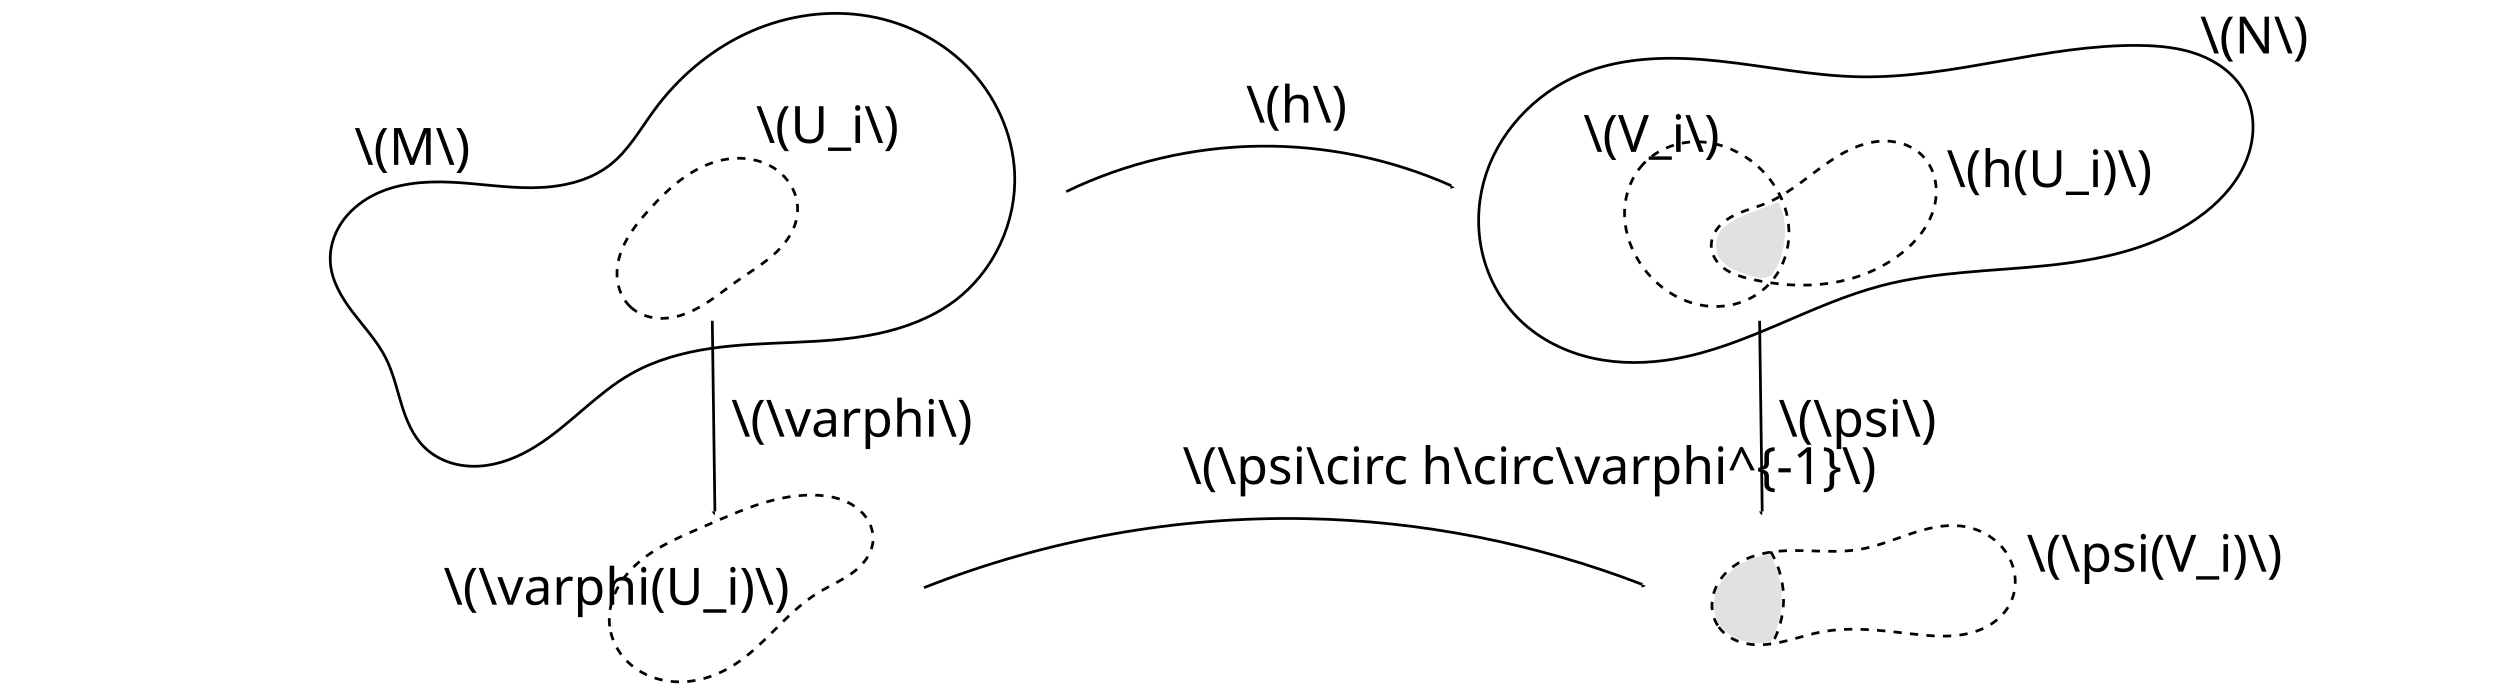
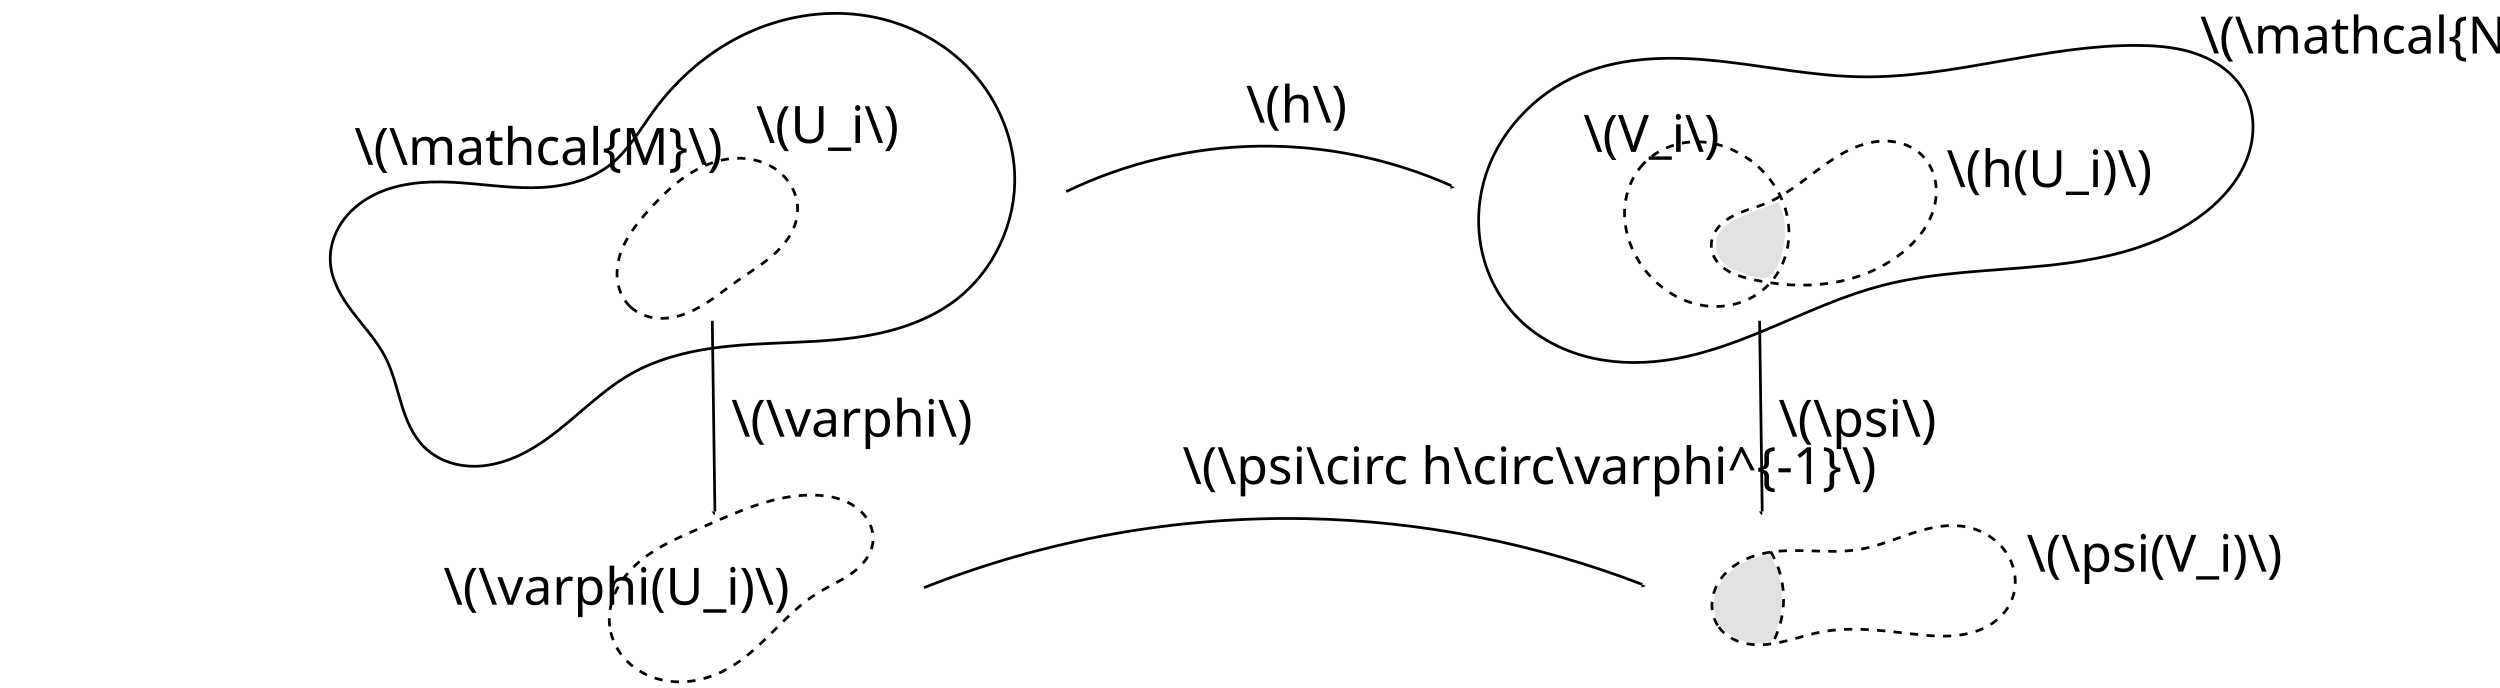
<svg xmlns="http://www.w3.org/2000/svg" width="240mm" height="66mm" viewBox="0 0 240 66" version="1.1" id="svg8">
  <defs id="defs2">
    <marker id="marker-arrow-1" orient="auto-start-reverse" refY="0" refX="0" markerHeight="3" markerWidth="2">
      <g transform="scale(1.393333)" id="g474">
        <path d="M -1.554,2.072 C -1.425,1.295 0,0.13 0.389,0 0,-0.13 -1.425,-1.295 -1.554,-2.072" style="fill:none;stroke:#000000;stroke-linecap:round;stroke-linejoin:round;stroke-miterlimit:10;stroke-dasharray:none;stroke-opacity:1" id="path472" />
+ 

0" /&gt;
   </g>
    </marker>
    <marker id="marker-arrow-1-8" orient="auto-start-reverse" refY="0" refX="0" markerHeight="3" markerWidth="2">
      <g transform="scale(1.393333)" id="g503">
        <path d="M -1.554,2.072 C -1.425,1.295 0,0.13 0.389,0 0,-0.13 -1.425,-1.295 -1.554,-2.072" style="fill:none;stroke:#000000;stroke-linecap:round;stroke-linejoin:round;stroke-miterlimit:10;stroke-dasharray:none;stroke-opacity:1" id="path501" />

+ 
0" /&gt;
   </g>
    </marker>
    <marker id="marker-arrow-1-9" orient="auto-start-reverse" refY="0" refX="0" markerHeight="3" markerWidth="2">
      <g transform="scale(1.393333)" id="g524">
        <path d="M -1.554,2.072 C -1.425,1.295 0,0.13 0.389,0 0,-0.13 -1.425,-1.295 -1.554,-2.072" style="fill:none;stroke:#000000;stroke-linecap:round;stroke-linejoin:round;stroke-miterlimit:10;stroke-dasharray:none;stroke-opacity:1" id="path522" />
+ 

0" /&gt;
   </g>
    </marker>
    <marker id="marker-arrow-1-0" orient="auto-start-reverse" refY="0" refX="0" markerHeight="3" markerWidth="2">
      <g transform="scale(1.393333)" id="g885">
        <path d="M -1.554,2.072 C -1.425,1.295 0,0.13 0.389,0 0,-0.13 -1.425,-1.295 -1.554,-2.072" style="fill:none;stroke:#000000;stroke-linecap:round;stroke-linejoin:round;stroke-miterlimit:10;stroke-dasharray:none;stroke-opacity:1" id="path883" />

+ 
0" /&gt;
   </g>
    </marker>
    <marker id="marker-arrow-1-2" orient="auto-start-reverse" refY="0" refX="0" markerHeight="3" markerWidth="2">
      <g transform="scale(1.393333)" id="g919">
        <path d="M -1.554,2.072 C -1.425,1.295 0,0.13 0.389,0 0,-0.13 -1.425,-1.295 -1.554,-2.072" style="fill:none;stroke:#000000;stroke-linecap:round;stroke-linejoin:round;stroke-miterlimit:10;stroke-dasharray:none;stroke-opacity:1" id="path917" />
+ 

0" /&gt;
   </g>
    </marker>
  </defs>
  <g id="layer1" transform="translate(0,-177)">
    <path style="fill:none;stroke:#000000;stroke-width:0.265px;stroke-linecap:butt;stroke-linejoin:miter;stroke-opacity:1" d="m 31.71,202.127 c -0.074,-1.307 0.332,-2.621 1.055,-3.712 0.723,-1.091 1.751,-1.963 2.904,-2.583 2.306,-1.239 5.024,-1.461 7.639,-1.34 2.615,0.12 5.214,0.556 7.831,0.53 2.617,-0.026 5.334,-0.566 7.4,-2.173 1.79,-1.392 2.921,-3.438 4.263,-5.266 2.263,-3.084 5.251,-5.655 8.705,-7.299 3.454,-1.644 7.375,-2.342 11.168,-1.843 3.793,0.499 7.439,2.214 10.139,4.924 2.7,2.71 4.415,6.414 4.59,10.236 0.216,4.704 -1.995,9.469 -5.767,12.287 -2.157,1.611 -4.738,2.583 -7.372,3.141 -2.634,0.558 -5.334,0.719 -8.024,0.837 -2.69,0.118 -5.388,0.195 -8.051,0.59 -2.663,0.395 -5.308,1.119 -7.646,2.453 -3.332,1.902 -5.884,4.942 -9.146,6.963 -1.631,1.01 -3.464,1.762 -5.379,1.875 -0.958,0.057 -1.928,-0.049 -2.839,-0.348 -0.911,-0.299 -1.762,-0.795 -2.445,-1.468 -1.117,-1.102 -1.73,-2.611 -2.191,-4.111 -0.461,-1.5 -0.805,-3.049 -1.511,-4.45 -0.812,-1.609 -2.063,-2.945 -3.156,-4.378 -1.093,-1.433 -2.068,-3.064 -2.169,-4.864 z" id="path200" />
    <path style="fill:none;stroke:#000000;stroke-width:0.265px;stroke-linecap:butt;stroke-linejoin:miter;stroke-opacity:1" d="m 151.738,184.122 c 4.177,-1.728 8.865,-1.735 13.36,-1.253 4.495,0.482 8.95,1.425 13.47,1.504 9.012,0.157 17.817,-3.122 26.83,-3.009 1.919,0.024 3.863,0.209 5.661,0.878 1.799,0.67 3.453,1.867 4.381,3.548 0.536,0.971 0.814,2.077 0.847,3.185 0.032,1.109 -0.179,2.219 -0.574,3.256 -0.791,2.072 -2.299,3.813 -4.045,5.181 -4.236,3.317 -9.742,4.516 -15.093,5.073 -5.351,0.558 -10.797,0.578 -15.999,1.948 -6.787,1.787 -12.896,5.809 -19.809,7.021 -2.595,0.455 -5.28,0.498 -7.852,-0.07 -2.572,-0.568 -5.029,-1.764 -6.932,-3.586 -1.739,-1.665 -2.985,-3.83 -3.593,-6.159 -0.608,-2.329 -0.58,-4.816 0.037,-7.142 1.236,-4.653 4.864,-8.533 9.313,-10.374 z" id="path200-5" />
    <path style="fill:none;stroke:black;stroke-width:0.265;stroke-linecap:butt;stroke-linejoin:miter;stroke-opacity:1;fill-opacity:1;marker-end:none;stroke-dasharray:0.794,0.794;marker-start:none" d="m 60.521,206.458 c -0.639,-0.599 -1.048,-1.422 -1.207,-2.283 -0.159,-0.861 -0.076,-1.757 0.173,-2.596 0.497,-1.679 1.619,-3.096 2.789,-4.398 1.042,-1.159 2.149,-2.272 3.426,-3.166 1.276,-0.894 2.734,-1.565 4.279,-1.767 1.545,-0.202 3.182,0.095 4.464,0.981 0.641,0.443 1.186,1.028 1.562,1.711 0.376,0.683 0.58,1.462 0.562,2.241 -0.017,0.772 -0.25,1.531 -0.617,2.211 -0.367,0.679 -0.866,1.282 -1.424,1.815 -1.117,1.066 -2.464,1.855 -3.726,2.744 -1.574,1.109 -3.056,2.401 -4.845,3.112 -0.894,0.356 -1.861,0.558 -2.821,0.486 -0.96,-0.072 -1.912,-0.432 -2.614,-1.09 z" id="path400" />
    <path style="fill:none;stroke:black;stroke-width:0.265;stroke-linecap:butt;stroke-linejoin:miter;stroke-opacity:1;fill-opacity:1;marker-end:none;stroke-dasharray:0.794,0.794;marker-start:none" d="m 164.29,200.778 c -0.054,-0.608 0.148,-1.224 0.496,-1.726 0.348,-0.502 0.834,-0.897 1.363,-1.202 1.058,-0.61 2.278,-0.869 3.407,-1.335 2.58,-1.066 4.582,-3.164 6.982,-4.588 1.2,-0.712 2.526,-1.261 3.918,-1.369 1.391,-0.109 2.856,0.26 3.894,1.193 0.684,0.615 1.157,1.452 1.378,2.345 0.221,0.894 0.194,1.841 -0.031,2.733 -0.449,1.785 -1.662,3.303 -3.102,4.449 -1.992,1.585 -4.445,2.544 -6.963,2.914 -2.518,0.37 -5.101,0.168 -7.58,-0.406 -0.838,-0.194 -1.683,-0.438 -2.397,-0.918 -0.357,-0.24 -0.678,-0.538 -0.921,-0.894 -0.243,-0.355 -0.406,-0.769 -0.443,-1.197 z" id="path404" />
    <text xml:space="preserve" style="font-size:4.939px;line-height:1.25;font-family:sans-serif;-inkscape-font-specification:'sans-serif, Normal';text-decoration-color:#000000;letter-spacing:0px;word-spacing:0px;fill:#000000;stroke-width:0.265;-inkscape-stroke:none;stop-color:#000000" x="72.578" y="190.725" id="text462">
      <tspan id="tspan460" style="stroke-width:0.265" x="72.578" y="190.725">\(U_i\)</tspan>
    </text>
    <text xml:space="preserve" style="font-size:4.939px;line-height:1.25;font-family:sans-serif;-inkscape-font-specification:'sans-serif, Normal';text-decoration-color:#000000;letter-spacing:0px;word-spacing:0px;fill:#000000;stroke-width:0.265;-inkscape-stroke:none;stop-color:#000000" x="34.022" y="192.826" id="text466">
-       <tspan id="tspan464" style="stroke-width:0.265" x="34.022" y="192.826">\(M\)</tspan>
+       <tspan id="tspan464" style="stroke-width:0.265" x="34.022" y="192.826">\(\mathcal{M}\)</tspan>
    </text>
    <path style="fill:none;fill-opacity:1;stroke:#000000;stroke-width:0.265;stroke-linecap:butt;stroke-linejoin:miter;stroke-dasharray:none;stroke-opacity:1;marker-start:none;marker-end:url(#marker-arrow-1)" d="m 102.357,195.393 c 5.754,-2.777 12.119,-4.277 18.508,-4.362 6.332,-0.084 12.679,1.222 18.464,3.8" id="path468" />
    <text xml:space="preserve" style="font-size:4.939px;line-height:1.25;font-family:sans-serif;-inkscape-font-specification:'sans-serif, Normal';text-decoration-color:#000000;letter-spacing:0px;word-spacing:0px;fill:#000000;stroke-width:0.265;-inkscape-stroke:none;stop-color:#000000" x="119.623" y="188.772" id="text487">
      <tspan id="tspan485" style="stroke-width:0.265" x="119.623" y="188.772">\(h\)</tspan>
    </text>
    <text xml:space="preserve" style="font-size:4.939px;line-height:1.25;font-family:sans-serif;-inkscape-font-specification:'sans-serif, Normal';text-decoration-color:#000000;letter-spacing:0px;word-spacing:0px;fill:#000000;stroke-width:0.265;-inkscape-stroke:none;stop-color:#000000" x="211.213" y="182.132" id="text491">
-       <tspan id="tspan489" style="stroke-width:0.265" x="211.213" y="182.132">\(N\)</tspan>
+       <tspan id="tspan489" style="stroke-width:0.265" x="211.213" y="182.132">\(\mathcal{N}\)</tspan>
    </text>
    <path style="fill:none;fill-opacity:1;stroke:#000000;stroke-width:0.265;stroke-linecap:butt;stroke-linejoin:miter;stroke-dasharray:none;stroke-opacity:1;marker-start:none;marker-end:url(#marker-arrow-1)" d="m 68.38,207.795 0.251,18.304" id="path497" />
    <text xml:space="preserve" style="font-size:4.939px;line-height:1.25;font-family:sans-serif;-inkscape-font-specification:'sans-serif, Normal';text-decoration-color:#000000;letter-spacing:0px;word-spacing:0px;fill:#000000;stroke-width:0.265;-inkscape-stroke:none;stop-color:#000000" x="70.201" y="218.922" id="text516">
      <tspan id="tspan514" style="stroke-width:0.265" x="70.201" y="218.922">\(\varphi\)</tspan>
    </text>
    <path style="fill:none;stroke:black;stroke-width:0.265;stroke-linecap:butt;stroke-linejoin:miter;stroke-opacity:1;fill-opacity:1;marker-end:none;stroke-dasharray:0.794,0.794;marker-start:none" d="m 164.905,237.053 c -0.427,-0.663 -0.607,-1.472 -0.544,-2.258 0.062,-0.786 0.361,-1.545 0.816,-2.189 0.909,-1.287 2.397,-2.075 3.932,-2.436 3.068,-0.722 6.315,0.098 9.423,-0.429 1.656,-0.281 3.22,-0.935 4.811,-1.472 1.591,-0.537 3.268,-0.965 4.936,-0.767 1.701,0.201 3.337,1.101 4.298,2.518 0.48,0.709 0.788,1.537 0.867,2.389 0.08,0.853 -0.072,1.728 -0.451,2.496 -0.397,0.804 -1.036,1.478 -1.785,1.971 -0.749,0.493 -1.605,0.812 -2.484,0.991 -1.757,0.359 -3.575,0.173 -5.357,-0.032 -2.867,-0.329 -5.787,-0.702 -8.62,-0.148 -1.731,0.338 -3.395,1.017 -5.151,1.18 -0.878,0.081 -1.779,0.029 -2.613,-0.257 -0.834,-0.285 -1.6,-0.816 -2.077,-1.557 z" id="path837" />
    <path style="fill:none;stroke:black;stroke-width:0.265;stroke-linecap:butt;stroke-linejoin:miter;stroke-opacity:1;fill-opacity:1;marker-end:none;stroke-dasharray:0.794,0.794;marker-start:none" d="m 58.529,237.132 c -0.145,-1.176 0.112,-2.384 0.635,-3.447 0.524,-1.063 1.307,-1.986 2.209,-2.754 1.804,-1.537 4.042,-2.45 6.217,-3.393 1.756,-0.761 3.501,-1.558 5.323,-2.145 1.822,-0.587 3.734,-0.96 5.645,-0.846 1.274,0.076 2.57,0.386 3.602,1.136 0.516,0.375 0.958,0.858 1.256,1.423 0.297,0.565 0.446,1.212 0.391,1.847 -0.055,0.633 -0.311,1.239 -0.677,1.758 -0.367,0.519 -0.842,0.954 -1.357,1.325 -1.03,0.743 -2.218,1.237 -3.297,1.907 -2.976,1.849 -4.999,4.948 -7.943,6.849 -1.05,0.678 -2.21,1.194 -3.43,1.462 -1.221,0.268 -2.503,0.283 -3.716,-0.015 -1.214,-0.297 -2.356,-0.913 -3.231,-1.805 -0.875,-0.892 -1.473,-2.064 -1.626,-3.304 z" id="path837-9" />
    <path style="fill:none;fill-opacity:1;stroke:#000000;stroke-width:0.265;stroke-linecap:butt;stroke-linejoin:miter;stroke-dasharray:none;stroke-opacity:1;marker-start:none;marker-end:url(#marker-arrow-1)" d="m 88.704,233.416 c 11.657,-4.608 24.235,-6.874 36.767,-6.624 10.987,0.219 21.933,2.367 32.189,6.314" id="path913" />
    <text xml:space="preserve" style="font-size:4.939px;line-height:1.25;font-family:sans-serif;-inkscape-font-specification:'sans-serif, Normal';text-decoration-color:#000000;letter-spacing:0px;word-spacing:0px;fill:#000000;stroke-width:0.265;-inkscape-stroke:none;stop-color:#000000" x="113.533" y="223.469" id="text932">
      <tspan id="tspan930" style="stroke-width:0.265" x="113.533" y="223.469">\(\psi\circ h\circ\varphi^{-1}\)</tspan>
    </text>
    <text xml:space="preserve" style="font-size:4.939px;line-height:1.25;font-family:sans-serif;-inkscape-font-specification:'sans-serif, Normal';text-decoration-color:#000000;letter-spacing:0px;word-spacing:0px;fill:#000000;stroke-width:0.265;-inkscape-stroke:none;stop-color:#000000" x="186.875" y="194.956" id="text1216">
      <tspan id="tspan1214" style="stroke-width:0.265" x="186.875" y="194.956">\(h(U_i)\)</tspan>
    </text>
    <path style="fill:none;stroke:black;stroke-width:0.265;stroke-linecap:butt;stroke-linejoin:miter;stroke-opacity:1;fill-opacity:1;marker-end:none;stroke-dasharray:0.794,0.794;marker-start:none" d="m 157.759,192.739 c -1.231,1.318 -1.849,3.155 -1.802,4.958 0.047,1.803 0.73,3.562 1.802,5.013 1.315,1.779 3.253,3.127 5.422,3.56 1.084,0.217 2.217,0.205 3.291,-0.058 1.074,-0.262 2.089,-0.777 2.919,-1.508 0.887,-0.78 1.556,-1.801 1.942,-2.917 0.387,-1.116 0.493,-2.325 0.334,-3.495 -0.319,-2.341 -1.708,-4.477 -3.605,-5.884 -1.51,-1.12 -3.365,-1.809 -5.245,-1.798 -1.881,0.012 -3.774,0.756 -5.057,2.13 z" id="path1218" />
    <text xml:space="preserve" style="font-size:4.939px;line-height:1.25;font-family:sans-serif;-inkscape-font-specification:'sans-serif, Normal';text-decoration-color:#000000;letter-spacing:0px;word-spacing:0px;fill:#000000;stroke-width:0.265;-inkscape-stroke:none;stop-color:#000000" x="152.009" y="191.579" id="text1224">
      <tspan id="tspan1222" style="stroke-width:0.265" x="152.009" y="191.579">\(V_i\)</tspan>
    </text>
    <text xml:space="preserve" style="font-size:4.939px;line-height:1.25;font-family:sans-serif;-inkscape-font-specification:'sans-serif, Normal';text-decoration-color:#000000;letter-spacing:0px;word-spacing:0px;fill:#000000;stroke-width:0.265;-inkscape-stroke:none;stop-color:#000000" x="42.591" y="235.053" id="text1290">
      <tspan id="tspan1288" style="stroke-width:0.265" x="42.591" y="235.053">\(\varphi(U_i)\)</tspan>
    </text>
    <text xml:space="preserve" style="font-size:4.939px;line-height:1.25;font-family:sans-serif;-inkscape-font-specification:'sans-serif, Normal';text-decoration-color:#000000;letter-spacing:0px;word-spacing:0px;fill:#000000;stroke-width:0.265;-inkscape-stroke:none;stop-color:#000000" x="194.558" y="231.878" id="text1358">
      <tspan id="tspan1356" style="stroke-width:0.265" x="194.558" y="231.878">\(\psi(V_i)\)</tspan>
    </text>
    <path style="fill:#000000;fill-opacity:0.12;stroke:none;stroke-width:0.332;stroke-linejoin:round;stroke-dasharray:none;stroke-opacity:1;marker-start:none;marker-end:none;stop-color:#000000" d="m 167.291,203.225 c -1.795,-0.64 -2.554,-1.433 -2.554,-2.669 0,-1.406 0.98,-2.272 3.754,-3.316 l 2.245,-0.845 0.324,0.853 c 0.51,1.341 0.368,3.506 -0.332,5.047 -0.715,1.575 -1.236,1.716 -3.437,0.931 z" id="path1697" />
    <path style="fill:none;stroke:black;stroke-width:0.265;stroke-linecap:butt;stroke-linejoin:miter;stroke-opacity:1;fill-opacity:1;marker-end:none;stroke-dasharray:0.794,0.794;marker-start:none" d="m 169.993,229.957 c 0.861,1.467 1.292,3.184 1.225,4.885 -0.053,1.349 -0.417,2.684 -1.054,3.874" id="path1774" />
    <path style="fill:none;fill-opacity:1;stroke:#000000;stroke-width:0.265;stroke-linecap:butt;stroke-linejoin:miter;stroke-dasharray:none;stroke-opacity:1;marker-start:none;marker-end:url(#marker-arrow-1)" d="m 168.922,207.795 0.251,18.304" id="path2200" />
    <text xml:space="preserve" style="font-size:4.939px;line-height:1.25;font-family:sans-serif;-inkscape-font-specification:'sans-serif, Normal';text-decoration-color:#000000;letter-spacing:0px;word-spacing:0px;fill:#000000;stroke-width:0.265;-inkscape-stroke:none;stop-color:#000000" x="170.743" y="218.922" id="text2204">
      <tspan id="tspan2202" style="stroke-width:0.265" x="170.743" y="218.922">\(\psi\)</tspan>
    </text>
    <path style="fill:#000000;fill-opacity:0.12;stroke:none;stroke-width:0.07;stroke-linejoin:round;stroke-dasharray:none;stroke-opacity:1;marker-start:none;marker-end:none;stop-color:#000000" d="m 168.427,238.72 c -2.3,-0.169 -3.902,-1.665 -3.902,-3.644 0,-1.08 0.44,-2.042 1.358,-2.968 0.651,-0.657 1.135,-0.984 2.008,-1.356 0.432,-0.184 1.745,-0.552 1.971,-0.553 0.113,-1.3e-4 0.627,1.136 0.823,1.822 0.277,0.968 0.343,1.43 0.347,2.429 0.004,1.065 -0.089,1.699 -0.386,2.633 -0.319,1.005 -0.579,1.537 -0.768,1.576 -0.252,0.051 -1.104,0.088 -1.45,0.063 z" id="path2285" />
  </g>
</svg>
